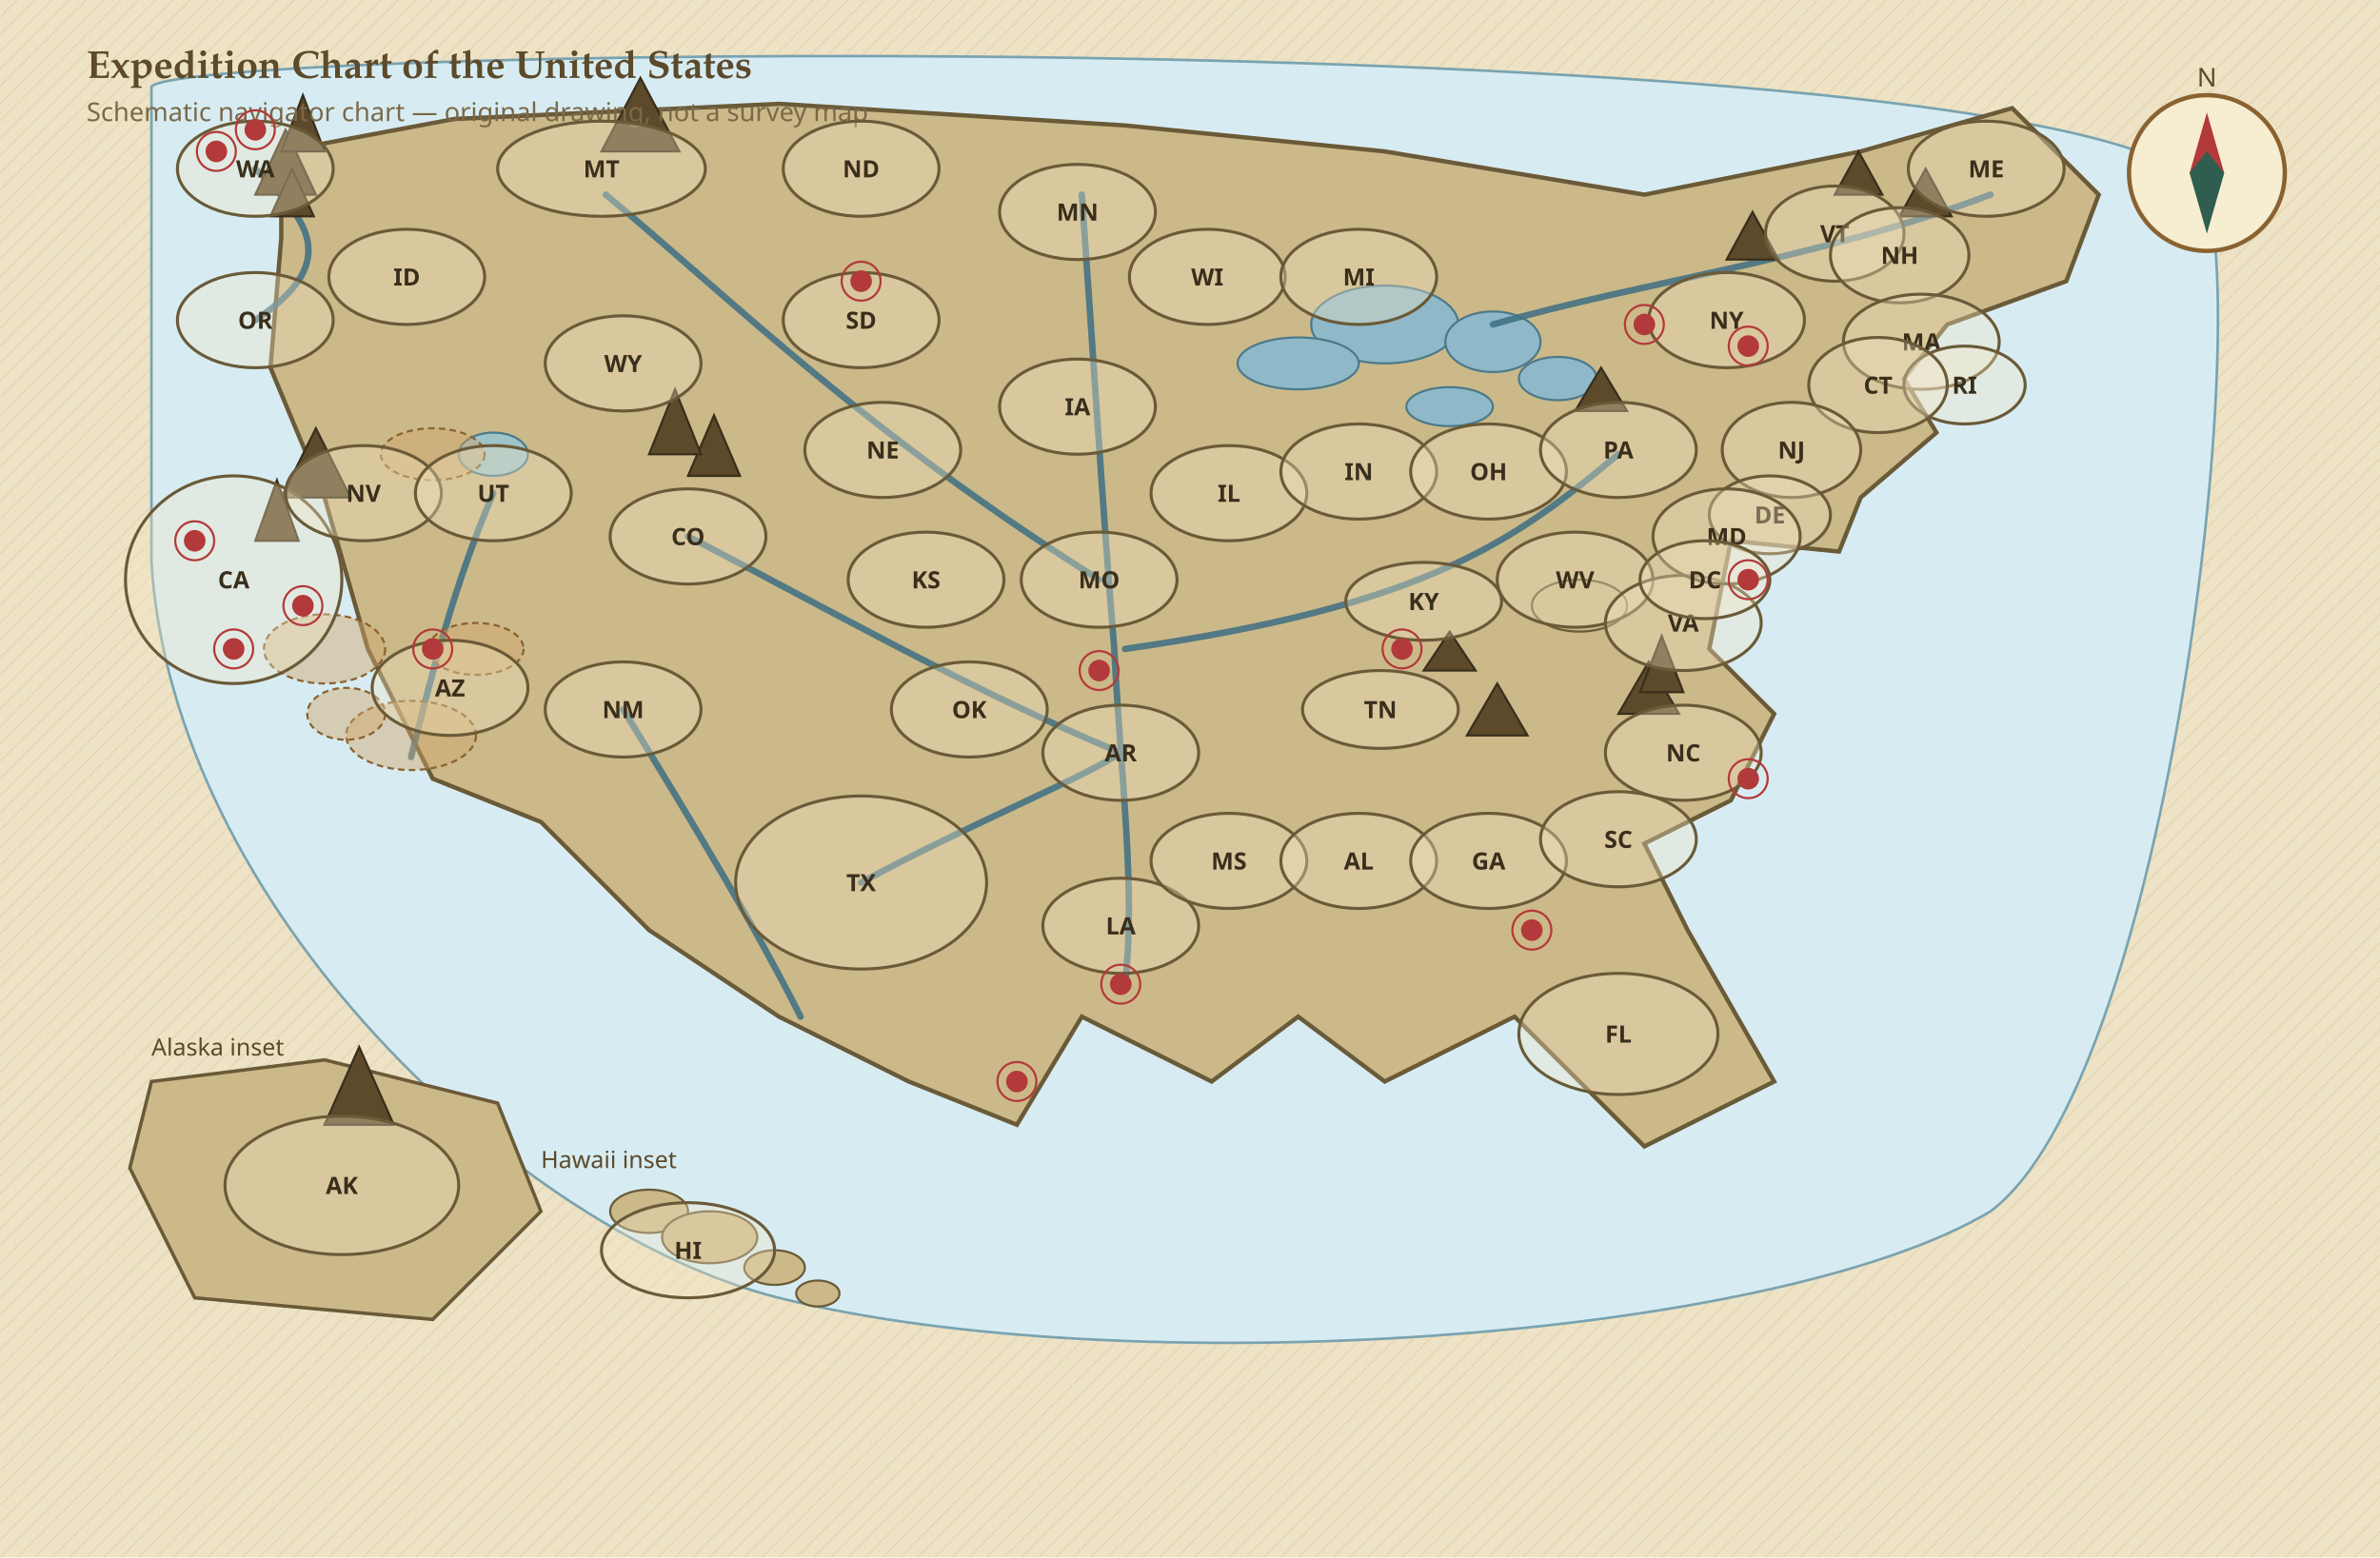
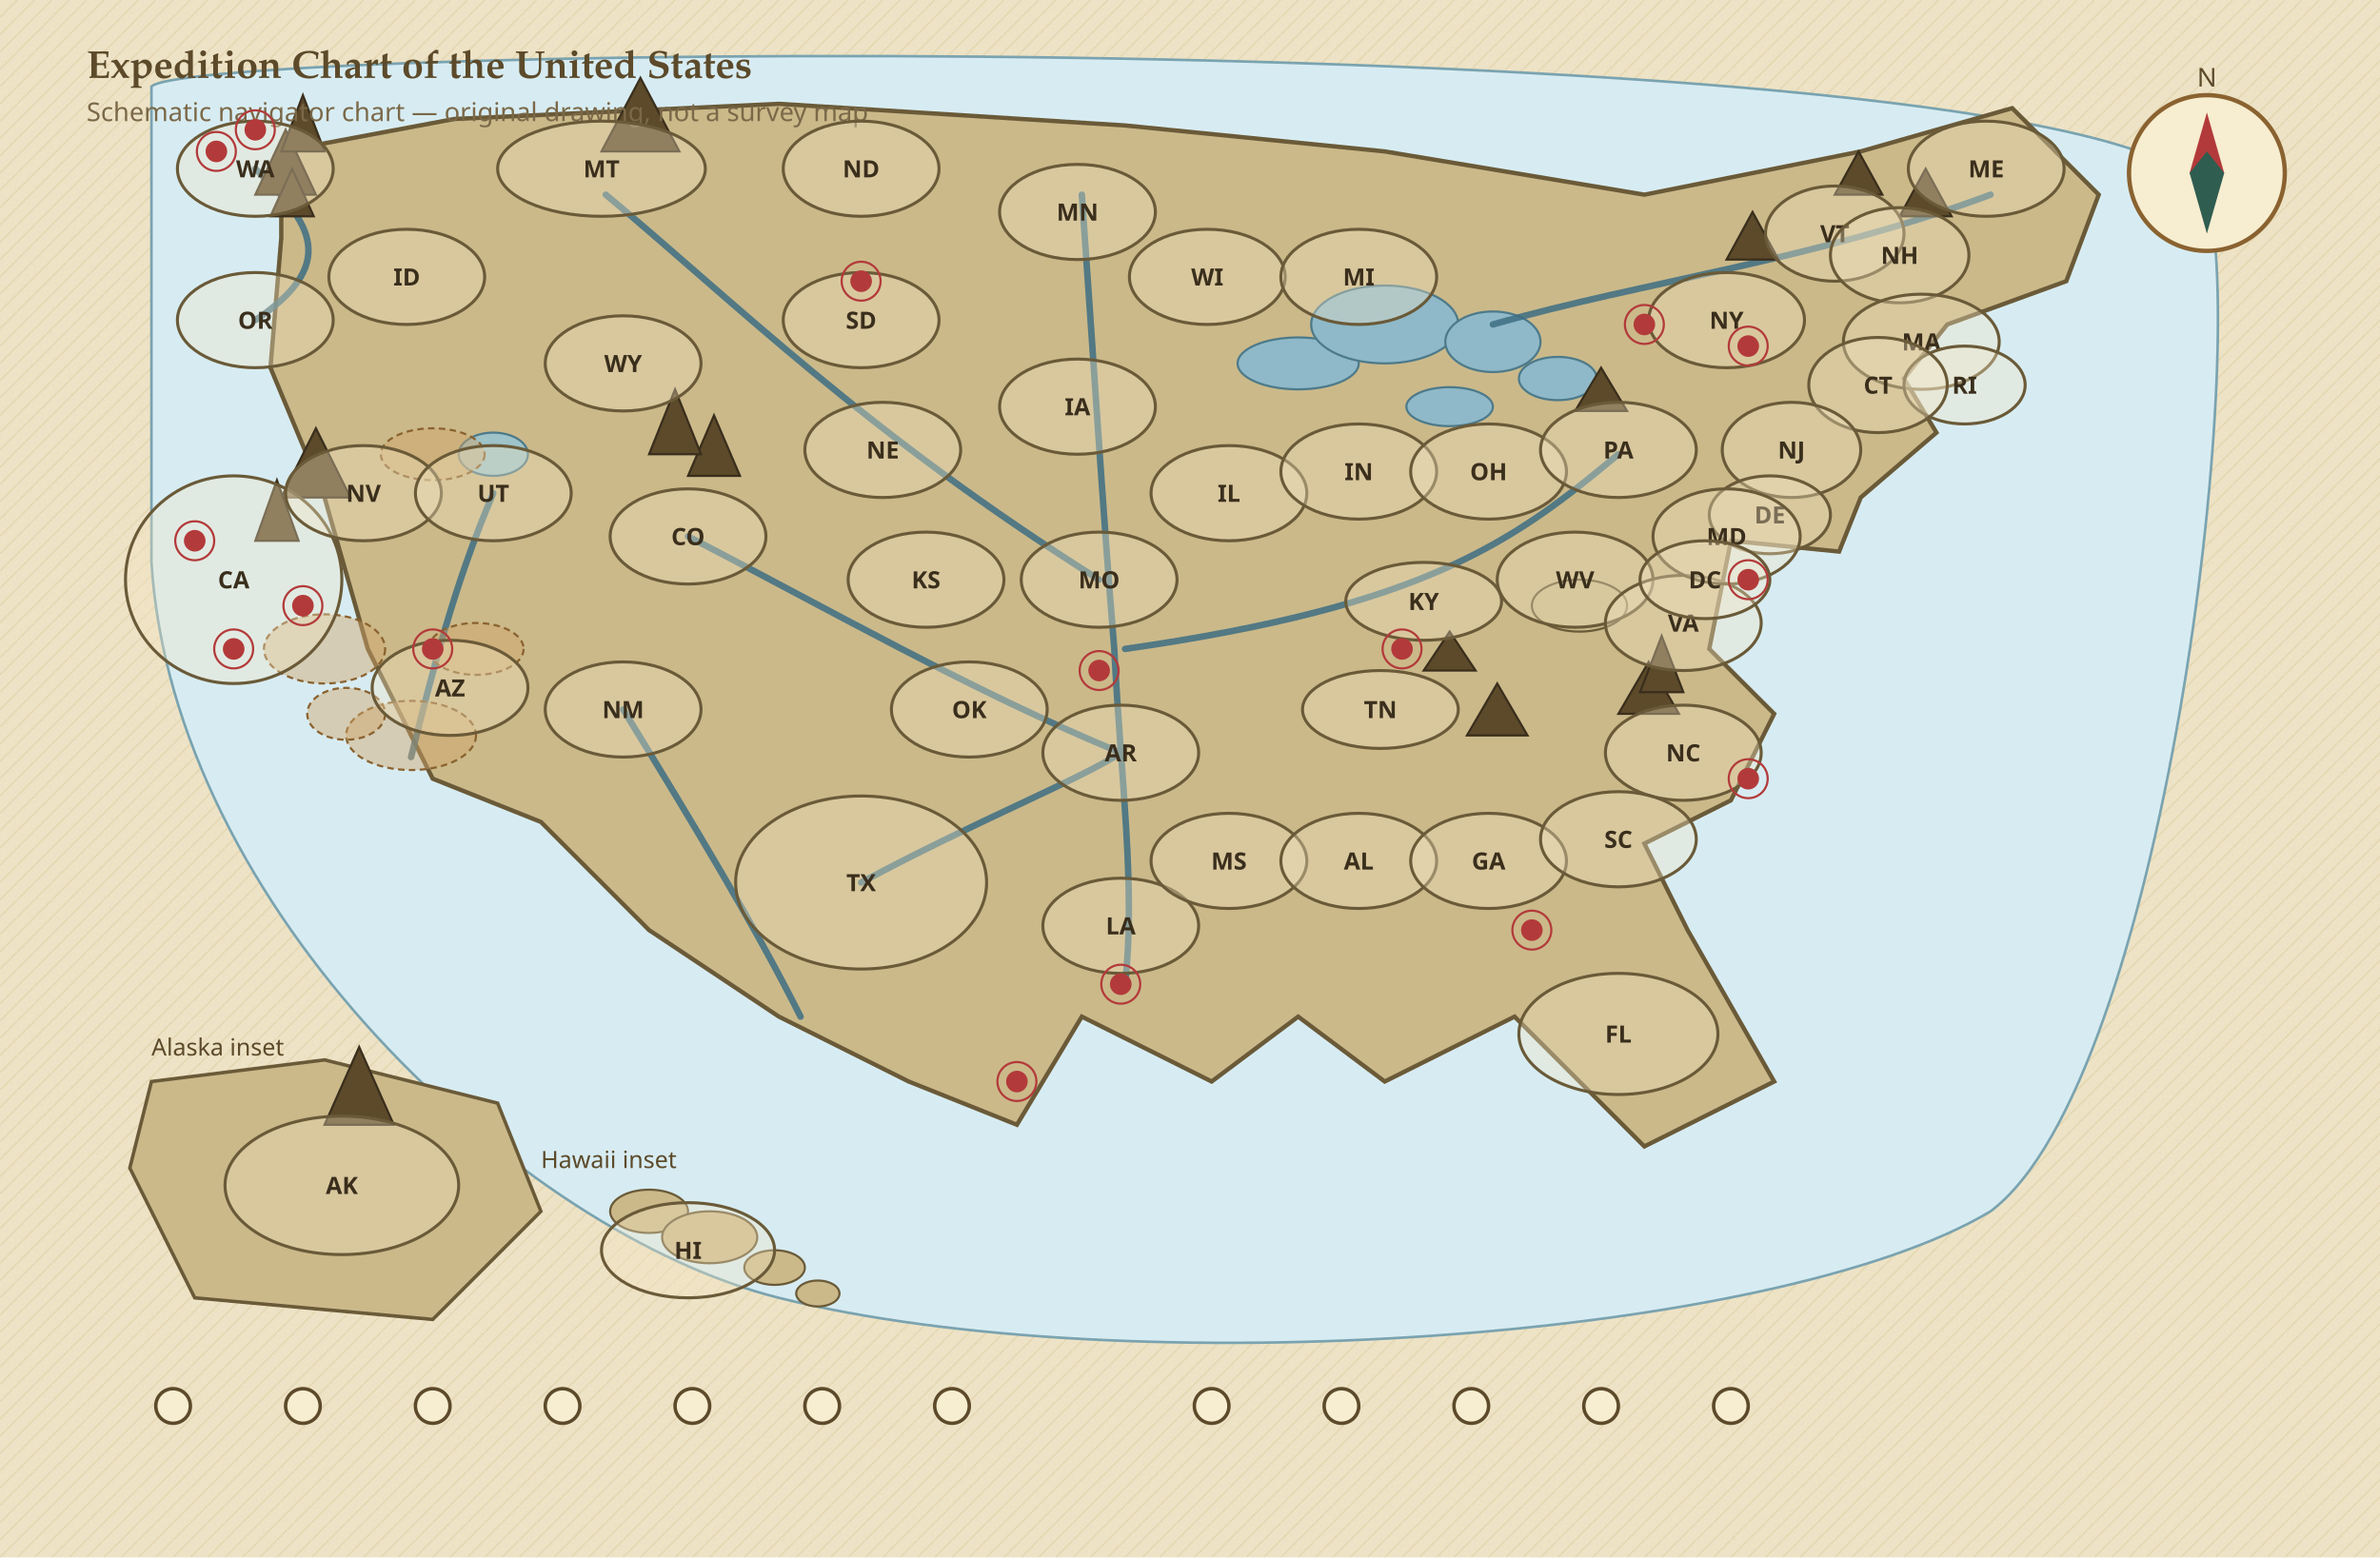
<svg xmlns="http://www.w3.org/2000/svg" viewBox="0 0 1100 720" role="img" aria-label="United States expedition chart">
  <defs>
    <pattern id="parch" width="8" height="8" patternUnits="userSpaceOnUse">
      <rect width="8" height="8" fill="#efe4c6" />
      <path d="M0 8L8 0" stroke="#e4d6ae" stroke-width="0.6" />
    </pattern>
    <filter id="paper" x="-2%" y="-2%" width="104%" height="104%">
      <feTurbulence type="fractalNoise" baseFrequency="0.8" numOctaves="2" result="n" />
      <feColorMatrix in="n" type="saturate" values="0" />
      <feComponentTransfer>
        <feFuncA type="table" tableValues="0 0.07" />
      </feComponentTransfer>
    </filter>
  </defs>
  <rect width="1100" height="720" fill="url(#parch)" />
  <rect width="1100" height="720" filter="url(#paper)" />
  <path fill="#d7ecf2" stroke="#7aa3b0" stroke-width="1.2" d="M70 40 C 90 20 980 10 1020 90 C 1040 160 1000 500 920 560 C 820 620 520 640 360 600 C 240 570 80 420 70 260 Z" />
  <path fill="#cbb98a" stroke="#6a5a38" stroke-width="2" d="M130 70 L 210 55 L 360 48 L 520 58 L 640 70 L 760 90 L 860 70 L 930 50 L 970 90 L 955 130 L 900 150 L 880 175 L 895 200 L 860 230 L 850 255 L 800 250 L 790 300 L 820 330 L 800 370 L 760 390 L 780 430 L 820 500 L 760 530 L 700 470 L 640 500 L 600 470 L 560 500 L 500 470 L 470 520 L 420 500 L 360 470 L 300 430 L 250 380 L 200 360 L 170 300 L 150 230 L 125 170 L 130 110 Z" />
  <path fill="#cbb98a" stroke="#6a5a38" stroke-width="1.6" d="M70 500 L 150 490 L 230 510 L 250 560 L 200 610 L 90 600 L 60 540 Z" />
  <ellipse cx="300" cy="560" rx="18" ry="10" fill="#cbb98a" stroke="#6a5a38" />
  <ellipse cx="328" cy="572" rx="22" ry="12" fill="#cbb98a" stroke="#6a5a38" />
  <ellipse cx="358" cy="586" rx="14" ry="8" fill="#cbb98a" stroke="#6a5a38" />
  <ellipse cx="378" cy="598" rx="10" ry="6" fill="#cbb98a" stroke="#6a5a38" />
  <text x="70" y="488" font-size="11" fill="#5c4a2a" font-family="Trebuchet MS, sans-serif">Alaska inset</text>
  <text x="250" y="540" font-size="11" fill="#5c4a2a" font-family="Trebuchet MS, sans-serif">Hawaii inset</text>
-   <ellipse cx="640" cy="150" rx="34" ry="18" fill="#8fb9c9" stroke="#4d7a8a" />
-   <ellipse cx="690" cy="158" rx="22" ry="14" fill="#8fb9c9" stroke="#4d7a8a" />
-   <ellipse cx="600" cy="168" rx="28" ry="12" fill="#8fb9c9" stroke="#4d7a8a" />
-   <ellipse cx="720" cy="175" rx="18" ry="10" fill="#8fb9c9" stroke="#4d7a8a" />
-   <ellipse cx="670" cy="188" rx="20" ry="9" fill="#8fb9c9" stroke="#4d7a8a" />
+   <ellipse id="lake-superior" data-feature="superior" cx="600" cy="168" rx="28" ry="12" fill="#8fb9c9" stroke="#4d7a8a" />
+   <ellipse id="lake-michigan" data-feature="michigan" cx="640" cy="150" rx="34" ry="18" fill="#8fb9c9" stroke="#4d7a8a" />
+   <ellipse id="lake-huron" data-feature="huron" cx="690" cy="158" rx="22" ry="14" fill="#8fb9c9" stroke="#4d7a8a" />
+   <ellipse id="lake-erie" data-feature="erie" cx="720" cy="175" rx="18" ry="10" fill="#8fb9c9" stroke="#4d7a8a" />
+   <ellipse id="lake-ontario" data-feature="ontario" cx="670" cy="188" rx="20" ry="9" fill="#8fb9c9" stroke="#4d7a8a" />
  <g fill="none" stroke="#3d6d82" stroke-width="3" stroke-linecap="round" opacity="0.85">
    <path id="river-mississippi" data-feature="mississippi" d="M500 90 C 505 160 510 240 515 300 C 518 360 525 410 520 455" />
    <path id="river-missouri" data-feature="missouri" d="M280 90 C 340 140 400 200 508 268" />
    <path id="river-ohio" data-feature="ohio" d="M748 210 C 700 250 660 280 520 300" />
    <path id="river-arkansas" data-feature="arkansas-river" d="M318 248 C 380 280 450 320 518 348" />
    <path id="river-stlawrence" data-feature="st-lawrence" d="M690 150 C 760 130 840 120 920 90" />
    <path id="river-colorado" data-feature="colorado" d="M228 228 C 210 270 200 310 190 350" />
    <path id="river-rio-grande" data-feature="rio-grande" d="M288 328 C 320 380 350 430 370 470" />
    <path id="river-columbia" data-feature="columbia" d="M118 78 C 140 100 160 120 118 148" />
    <path id="river-red" data-feature="red" d="M398 408 C 450 380 500 360 518 348" />
  </g>
  <ellipse id="feat-great-salt-lake" data-feature="great-salt-lake" cx="228" cy="210" rx="16" ry="10" fill="#9ec3c8" stroke="#4d7a8a" />
  <g fill="#5c4a2a" stroke="#3a2e1c" stroke-width="1">
    <path id="mtn-white" data-feature="white-mountains" d="M878 100 l12 -22 12 22 z" />
    <path id="mtn-green" data-feature="green-mountains" d="M848 90 l11 -20 11 20 z" />
    <path id="mtn-adirondack" data-feature="adirondack" d="M798 120 l12 -22 12 22 z" />
    <path id="mtn-allegheny" data-feature="allegheny" d="M728 190 l12 -20 12 20 z" />
    <ellipse id="feat-great-valley" data-feature="great-valley" cx="730" cy="280" rx="22" ry="12" fill="#cbb98a" fill-opacity="0.45" stroke="#6a5a38" />
    <path id="mtn-blue-ridge" data-feature="blue-ridge" d="M748 330 l14 -24 14 24 z" />
    <path id="mtn-smoky" data-feature="great-smoky" d="M678 340 l14 -24 14 24 z" />
    <path id="mtn-mitchell" data-feature="mt-mitchell" d="M758 320 l10 -26 10 26 z" />
    <path id="mtn-cumberland" data-feature="cumberland" d="M658 310 l12 -18 12 18 z" />
    <path id="mtn-rockies" data-feature="rockies" d="M278 70 l18 -34 18 34 z" />
    <path id="mtn-pikes" data-feature="pikes-peak" d="M318 220 l12 -28 12 28 z" />
    <path id="mtn-elbert" data-feature="mt-elbert" d="M300 210 l12 -30 12 30 z" />
    <path id="mtn-sierra" data-feature="sierra-nevada" d="M130 230 l16 -32 16 32 z" />
    <path id="mtn-whitney" data-feature="mt-whitney" d="M118 250 l10 -28 10 28 z" />
    <path id="mtn-cascades" data-feature="cascades" d="M118 90 l14 -30 14 30 z" />
    <path id="mtn-rainier" data-feature="mt-rainier" d="M130 70 l10 -26 10 26 z" />
    <path id="mtn-sthelens" data-feature="mt-st-helens" d="M125 100 l10 -22 10 22 z" />
    <path id="mtn-denali" data-feature="denali" d="M150 520 l16 -36 16 36 z" />
  </g>
  <g fill="#d2a46a" fill-opacity="0.45" stroke="#8a6230" stroke-dasharray="3 2">
    <ellipse id="desert-mojave" data-feature="mojave" cx="150" cy="300" rx="28" ry="16" />
    <ellipse id="desert-sonoran" data-feature="sonoran" cx="190" cy="340" rx="30" ry="16" />
    <ellipse id="desert-colorado" data-feature="colorado-desert" cx="160" cy="330" rx="18" ry="12" />
    <ellipse id="desert-painted" data-feature="painted-desert" cx="220" cy="300" rx="22" ry="12" />
    <ellipse id="desert-gsl" data-feature="great-salt-lake-desert" cx="200" cy="210" rx="24" ry="12" />
  </g>
  <g transform="translate(1020,80)">
    <circle r="36" fill="#f7edd0" stroke="#8a6230" stroke-width="2" />
    <path d="M0 -28 L8 0 L0 10 L-8 0 Z" fill="#b33a3a" />
    <path d="M0 28 L8 0 L0 -10 L-8 0 Z" fill="#2f5d50" />
    <text y="-40" text-anchor="middle" font-size="12" fill="#5c4a2a" font-family="Trebuchet MS, sans-serif">N</text>
  </g>
  <text x="40" y="36" font-size="18" fill="#5c4a2a" font-family="Palatino, serif" font-weight="700">Expedition Chart of the United States</text>
  <text x="40" y="56" font-size="12" fill="#7a6848" font-family="Trebuchet MS, sans-serif">Schematic navigator chart — original drawing, not a survey map</text>
  <g class="state" id="state-wa" data-abbr="WA" data-name="Washington" data-capital="Olympia" data-region="pacific" transform="translate(118,78)">
    <ellipse class="state-hit" cx="0" cy="0" rx="36" ry="22" fill="#f3e6c4" fill-opacity="0.35" stroke="#6a5a38" stroke-width="1.4" />
    <text text-anchor="middle" dy="4" font-size="11" font-family="Trebuchet MS, sans-serif" fill="#3a2e1c" font-weight="700">WA</text>
  </g>
  <g class="state" id="state-or" data-abbr="OR" data-name="Oregon" data-capital="Salem" data-region="pacific" transform="translate(118,148)">
    <ellipse class="state-hit" cx="0" cy="0" rx="36" ry="22" fill="#f3e6c4" fill-opacity="0.35" stroke="#6a5a38" stroke-width="1.4" />
    <text text-anchor="middle" dy="4" font-size="11" font-family="Trebuchet MS, sans-serif" fill="#3a2e1c" font-weight="700">OR</text>
  </g>
  <g class="state" id="state-ca" data-abbr="CA" data-name="California" data-capital="Sacramento" data-region="pacific" transform="translate(108,268)">
    <ellipse class="state-hit" cx="0" cy="0" rx="50" ry="48" fill="#f3e6c4" fill-opacity="0.35" stroke="#6a5a38" stroke-width="1.4" />
    <text text-anchor="middle" dy="4" font-size="11" font-family="Trebuchet MS, sans-serif" fill="#3a2e1c" font-weight="700">CA</text>
  </g>
  <g class="state" id="state-nv" data-abbr="NV" data-name="Nevada" data-capital="Carson City" data-region="mountain" transform="translate(168,228)">
    <ellipse class="state-hit" cx="0" cy="0" rx="36" ry="22" fill="#f3e6c4" fill-opacity="0.35" stroke="#6a5a38" stroke-width="1.4" />
    <text text-anchor="middle" dy="4" font-size="11" font-family="Trebuchet MS, sans-serif" fill="#3a2e1c" font-weight="700">NV</text>
  </g>
  <g class="state" id="state-id" data-abbr="ID" data-name="Idaho" data-capital="Boise" data-region="mountain" transform="translate(188,128)">
    <ellipse class="state-hit" cx="0" cy="0" rx="36" ry="22" fill="#f3e6c4" fill-opacity="0.35" stroke="#6a5a38" stroke-width="1.4" />
    <text text-anchor="middle" dy="4" font-size="11" font-family="Trebuchet MS, sans-serif" fill="#3a2e1c" font-weight="700">ID</text>
  </g>
  <g class="state" id="state-mt" data-abbr="MT" data-name="Montana" data-capital="Helena" data-region="mountain" transform="translate(278,78)">
    <ellipse class="state-hit" cx="0" cy="0" rx="48" ry="22" fill="#f3e6c4" fill-opacity="0.35" stroke="#6a5a38" stroke-width="1.4" />
    <text text-anchor="middle" dy="4" font-size="11" font-family="Trebuchet MS, sans-serif" fill="#3a2e1c" font-weight="700">MT</text>
  </g>
  <g class="state" id="state-wy" data-abbr="WY" data-name="Wyoming" data-capital="Cheyenne" data-region="mountain" transform="translate(288,168)">
    <ellipse class="state-hit" cx="0" cy="0" rx="36" ry="22" fill="#f3e6c4" fill-opacity="0.35" stroke="#6a5a38" stroke-width="1.4" />
    <text text-anchor="middle" dy="4" font-size="11" font-family="Trebuchet MS, sans-serif" fill="#3a2e1c" font-weight="700">WY</text>
  </g>
  <g class="state" id="state-ut" data-abbr="UT" data-name="Utah" data-capital="Salt Lake City" data-region="mountain" transform="translate(228,228)">
    <ellipse class="state-hit" cx="0" cy="0" rx="36" ry="22" fill="#f3e6c4" fill-opacity="0.35" stroke="#6a5a38" stroke-width="1.4" />
    <text text-anchor="middle" dy="4" font-size="11" font-family="Trebuchet MS, sans-serif" fill="#3a2e1c" font-weight="700">UT</text>
  </g>
  <g class="state" id="state-az" data-abbr="AZ" data-name="Arizona" data-capital="Phoenix" data-region="southwest" transform="translate(208,318)">
    <ellipse class="state-hit" cx="0" cy="0" rx="36" ry="22" fill="#f3e6c4" fill-opacity="0.35" stroke="#6a5a38" stroke-width="1.4" />
    <text text-anchor="middle" dy="4" font-size="11" font-family="Trebuchet MS, sans-serif" fill="#3a2e1c" font-weight="700">AZ</text>
  </g>
  <g class="state" id="state-co" data-abbr="CO" data-name="Colorado" data-capital="Denver" data-region="mountain" transform="translate(318,248)">
    <ellipse class="state-hit" cx="0" cy="0" rx="36" ry="22" fill="#f3e6c4" fill-opacity="0.35" stroke="#6a5a38" stroke-width="1.4" />
    <text text-anchor="middle" dy="4" font-size="11" font-family="Trebuchet MS, sans-serif" fill="#3a2e1c" font-weight="700">CO</text>
  </g>
  <g class="state" id="state-nm" data-abbr="NM" data-name="New Mexico" data-capital="Santa Fe" data-region="southwest" transform="translate(288,328)">
    <ellipse class="state-hit" cx="0" cy="0" rx="36" ry="22" fill="#f3e6c4" fill-opacity="0.35" stroke="#6a5a38" stroke-width="1.4" />
    <text text-anchor="middle" dy="4" font-size="11" font-family="Trebuchet MS, sans-serif" fill="#3a2e1c" font-weight="700">NM</text>
  </g>
  <g class="state" id="state-nd" data-abbr="ND" data-name="North Dakota" data-capital="Bismarck" data-region="plains" transform="translate(398,78)">
    <ellipse class="state-hit" cx="0" cy="0" rx="36" ry="22" fill="#f3e6c4" fill-opacity="0.35" stroke="#6a5a38" stroke-width="1.4" />
    <text text-anchor="middle" dy="4" font-size="11" font-family="Trebuchet MS, sans-serif" fill="#3a2e1c" font-weight="700">ND</text>
  </g>
  <g class="state" id="state-sd" data-abbr="SD" data-name="South Dakota" data-capital="Pierre" data-region="plains" transform="translate(398,148)">
    <ellipse class="state-hit" cx="0" cy="0" rx="36" ry="22" fill="#f3e6c4" fill-opacity="0.35" stroke="#6a5a38" stroke-width="1.4" />
    <text text-anchor="middle" dy="4" font-size="11" font-family="Trebuchet MS, sans-serif" fill="#3a2e1c" font-weight="700">SD</text>
  </g>
  <g class="state" id="state-ne" data-abbr="NE" data-name="Nebraska" data-capital="Lincoln" data-region="plains" transform="translate(408,208)">
    <ellipse class="state-hit" cx="0" cy="0" rx="36" ry="22" fill="#f3e6c4" fill-opacity="0.35" stroke="#6a5a38" stroke-width="1.4" />
    <text text-anchor="middle" dy="4" font-size="11" font-family="Trebuchet MS, sans-serif" fill="#3a2e1c" font-weight="700">NE</text>
  </g>
  <g class="state" id="state-ks" data-abbr="KS" data-name="Kansas" data-capital="Topeka" data-region="plains" transform="translate(428,268)">
    <ellipse class="state-hit" cx="0" cy="0" rx="36" ry="22" fill="#f3e6c4" fill-opacity="0.35" stroke="#6a5a38" stroke-width="1.4" />
    <text text-anchor="middle" dy="4" font-size="11" font-family="Trebuchet MS, sans-serif" fill="#3a2e1c" font-weight="700">KS</text>
  </g>
  <g class="state" id="state-ok" data-abbr="OK" data-name="Oklahoma" data-capital="Oklahoma City" data-region="south-central" transform="translate(448,328)">
    <ellipse class="state-hit" cx="0" cy="0" rx="36" ry="22" fill="#f3e6c4" fill-opacity="0.35" stroke="#6a5a38" stroke-width="1.4" />
    <text text-anchor="middle" dy="4" font-size="11" font-family="Trebuchet MS, sans-serif" fill="#3a2e1c" font-weight="700">OK</text>
  </g>
  <g class="state" id="state-tx" data-abbr="TX" data-name="Texas" data-capital="Austin" data-region="south-central" transform="translate(398,408)">
    <ellipse class="state-hit" cx="0" cy="0" rx="58" ry="40" fill="#f3e6c4" fill-opacity="0.35" stroke="#6a5a38" stroke-width="1.4" />
    <text text-anchor="middle" dy="4" font-size="11" font-family="Trebuchet MS, sans-serif" fill="#3a2e1c" font-weight="700">TX</text>
  </g>
  <g class="state" id="state-mn" data-abbr="MN" data-name="Minnesota" data-capital="St. Paul" data-region="midwest" transform="translate(498,98)">
    <ellipse class="state-hit" cx="0" cy="0" rx="36" ry="22" fill="#f3e6c4" fill-opacity="0.35" stroke="#6a5a38" stroke-width="1.4" />
    <text text-anchor="middle" dy="4" font-size="11" font-family="Trebuchet MS, sans-serif" fill="#3a2e1c" font-weight="700">MN</text>
  </g>
  <g class="state" id="state-ia" data-abbr="IA" data-name="Iowa" data-capital="Des Moines" data-region="midwest" transform="translate(498,188)">
    <ellipse class="state-hit" cx="0" cy="0" rx="36" ry="22" fill="#f3e6c4" fill-opacity="0.35" stroke="#6a5a38" stroke-width="1.4" />
    <text text-anchor="middle" dy="4" font-size="11" font-family="Trebuchet MS, sans-serif" fill="#3a2e1c" font-weight="700">IA</text>
  </g>
  <g class="state" id="state-mo" data-abbr="MO" data-name="Missouri" data-capital="Jefferson City" data-region="midwest" transform="translate(508,268)">
    <ellipse class="state-hit" cx="0" cy="0" rx="36" ry="22" fill="#f3e6c4" fill-opacity="0.35" stroke="#6a5a38" stroke-width="1.4" />
    <text text-anchor="middle" dy="4" font-size="11" font-family="Trebuchet MS, sans-serif" fill="#3a2e1c" font-weight="700">MO</text>
  </g>
  <g class="state" id="state-ar" data-abbr="AR" data-name="Arkansas" data-capital="Little Rock" data-region="south-central" transform="translate(518,348)">
    <ellipse class="state-hit" cx="0" cy="0" rx="36" ry="22" fill="#f3e6c4" fill-opacity="0.35" stroke="#6a5a38" stroke-width="1.4" />
    <text text-anchor="middle" dy="4" font-size="11" font-family="Trebuchet MS, sans-serif" fill="#3a2e1c" font-weight="700">AR</text>
  </g>
  <g class="state" id="state-la" data-abbr="LA" data-name="Louisiana" data-capital="Baton Rouge" data-region="south-central" transform="translate(518,428)">
    <ellipse class="state-hit" cx="0" cy="0" rx="36" ry="22" fill="#f3e6c4" fill-opacity="0.35" stroke="#6a5a38" stroke-width="1.4" />
    <text text-anchor="middle" dy="4" font-size="11" font-family="Trebuchet MS, sans-serif" fill="#3a2e1c" font-weight="700">LA</text>
  </g>
  <g class="state" id="state-wi" data-abbr="WI" data-name="Wisconsin" data-capital="Madison" data-region="midwest" transform="translate(558,128)">
    <ellipse class="state-hit" cx="0" cy="0" rx="36" ry="22" fill="#f3e6c4" fill-opacity="0.35" stroke="#6a5a38" stroke-width="1.4" />
    <text text-anchor="middle" dy="4" font-size="11" font-family="Trebuchet MS, sans-serif" fill="#3a2e1c" font-weight="700">WI</text>
  </g>
  <g class="state" id="state-il" data-abbr="IL" data-name="Illinois" data-capital="Springfield" data-region="midwest" transform="translate(568,228)">
    <ellipse class="state-hit" cx="0" cy="0" rx="36" ry="22" fill="#f3e6c4" fill-opacity="0.35" stroke="#6a5a38" stroke-width="1.4" />
    <text text-anchor="middle" dy="4" font-size="11" font-family="Trebuchet MS, sans-serif" fill="#3a2e1c" font-weight="700">IL</text>
  </g>
  <g class="state" id="state-ms" data-abbr="MS" data-name="Mississippi" data-capital="Jackson" data-region="southeast" transform="translate(568,398)">
    <ellipse class="state-hit" cx="0" cy="0" rx="36" ry="22" fill="#f3e6c4" fill-opacity="0.35" stroke="#6a5a38" stroke-width="1.4" />
    <text text-anchor="middle" dy="4" font-size="11" font-family="Trebuchet MS, sans-serif" fill="#3a2e1c" font-weight="700">MS</text>
  </g>
  <g class="state" id="state-mi" data-abbr="MI" data-name="Michigan" data-capital="Lansing" data-region="midwest" transform="translate(628,128)">
    <ellipse class="state-hit" cx="0" cy="0" rx="36" ry="22" fill="#f3e6c4" fill-opacity="0.35" stroke="#6a5a38" stroke-width="1.4" />
    <text text-anchor="middle" dy="4" font-size="11" font-family="Trebuchet MS, sans-serif" fill="#3a2e1c" font-weight="700">MI</text>
  </g>
  <g class="state" id="state-in" data-abbr="IN" data-name="Indiana" data-capital="Indianapolis" data-region="midwest" transform="translate(628,218)">
    <ellipse class="state-hit" cx="0" cy="0" rx="36" ry="22" fill="#f3e6c4" fill-opacity="0.35" stroke="#6a5a38" stroke-width="1.4" />
    <text text-anchor="middle" dy="4" font-size="11" font-family="Trebuchet MS, sans-serif" fill="#3a2e1c" font-weight="700">IN</text>
  </g>
  <g class="state" id="state-ky" data-abbr="KY" data-name="Kentucky" data-capital="Frankfort" data-region="ohio-valley" transform="translate(658,278)">
    <ellipse class="state-hit" cx="0" cy="0" rx="36" ry="18" fill="#f3e6c4" fill-opacity="0.35" stroke="#6a5a38" stroke-width="1.4" />
    <text text-anchor="middle" dy="4" font-size="11" font-family="Trebuchet MS, sans-serif" fill="#3a2e1c" font-weight="700">KY</text>
  </g>
  <g class="state" id="state-tn" data-abbr="TN" data-name="Tennessee" data-capital="Nashville" data-region="southeast" transform="translate(638,328)">
    <ellipse class="state-hit" cx="0" cy="0" rx="36" ry="18" fill="#f3e6c4" fill-opacity="0.35" stroke="#6a5a38" stroke-width="1.4" />
    <text text-anchor="middle" dy="4" font-size="11" font-family="Trebuchet MS, sans-serif" fill="#3a2e1c" font-weight="700">TN</text>
  </g>
  <g class="state" id="state-al" data-abbr="AL" data-name="Alabama" data-capital="Montgomery" data-region="southeast" transform="translate(628,398)">
    <ellipse class="state-hit" cx="0" cy="0" rx="36" ry="22" fill="#f3e6c4" fill-opacity="0.35" stroke="#6a5a38" stroke-width="1.4" />
    <text text-anchor="middle" dy="4" font-size="11" font-family="Trebuchet MS, sans-serif" fill="#3a2e1c" font-weight="700">AL</text>
  </g>
  <g class="state" id="state-oh" data-abbr="OH" data-name="Ohio" data-capital="Columbus" data-region="ohio-valley" transform="translate(688,218)">
    <ellipse class="state-hit" cx="0" cy="0" rx="36" ry="22" fill="#f3e6c4" fill-opacity="0.35" stroke="#6a5a38" stroke-width="1.4" />
    <text text-anchor="middle" dy="4" font-size="11" font-family="Trebuchet MS, sans-serif" fill="#3a2e1c" font-weight="700">OH</text>
  </g>
  <g class="state" id="state-ga" data-abbr="GA" data-name="Georgia" data-capital="Atlanta" data-region="southeast" transform="translate(688,398)">
    <ellipse class="state-hit" cx="0" cy="0" rx="36" ry="22" fill="#f3e6c4" fill-opacity="0.35" stroke="#6a5a38" stroke-width="1.4" />
    <text text-anchor="middle" dy="4" font-size="11" font-family="Trebuchet MS, sans-serif" fill="#3a2e1c" font-weight="700">GA</text>
  </g>
  <g class="state" id="state-fl" data-abbr="FL" data-name="Florida" data-capital="Tallahassee" data-region="southeast" transform="translate(748,478)">
    <ellipse class="state-hit" cx="0" cy="0" rx="46" ry="28" fill="#f3e6c4" fill-opacity="0.35" stroke="#6a5a38" stroke-width="1.4" />
    <text text-anchor="middle" dy="4" font-size="11" font-family="Trebuchet MS, sans-serif" fill="#3a2e1c" font-weight="700">FL</text>
  </g>
  <g class="state" id="state-wv" data-abbr="WV" data-name="West Virginia" data-capital="Charleston" data-region="appalachia" transform="translate(728,268)">
    <ellipse class="state-hit" cx="0" cy="0" rx="36" ry="22" fill="#f3e6c4" fill-opacity="0.35" stroke="#6a5a38" stroke-width="1.4" />
    <text text-anchor="middle" dy="4" font-size="11" font-family="Trebuchet MS, sans-serif" fill="#3a2e1c" font-weight="700">WV</text>
  </g>
  <g class="state" id="state-va" data-abbr="VA" data-name="Virginia" data-capital="Richmond" data-region="mid-atlantic" transform="translate(778,288)">
    <ellipse class="state-hit" cx="0" cy="0" rx="36" ry="22" fill="#f3e6c4" fill-opacity="0.35" stroke="#6a5a38" stroke-width="1.4" />
    <text text-anchor="middle" dy="4" font-size="11" font-family="Trebuchet MS, sans-serif" fill="#3a2e1c" font-weight="700">VA</text>
  </g>
  <g class="state" id="state-nc" data-abbr="NC" data-name="North Carolina" data-capital="Raleigh" data-region="southeast" transform="translate(778,348)">
    <ellipse class="state-hit" cx="0" cy="0" rx="36" ry="22" fill="#f3e6c4" fill-opacity="0.35" stroke="#6a5a38" stroke-width="1.4" />
    <text text-anchor="middle" dy="4" font-size="11" font-family="Trebuchet MS, sans-serif" fill="#3a2e1c" font-weight="700">NC</text>
  </g>
  <g class="state" id="state-sc" data-abbr="SC" data-name="South Carolina" data-capital="Columbia" data-region="southeast" transform="translate(748,388)">
    <ellipse class="state-hit" cx="0" cy="0" rx="36" ry="22" fill="#f3e6c4" fill-opacity="0.35" stroke="#6a5a38" stroke-width="1.4" />
    <text text-anchor="middle" dy="4" font-size="11" font-family="Trebuchet MS, sans-serif" fill="#3a2e1c" font-weight="700">SC</text>
  </g>
  <g class="state" id="state-pa" data-abbr="PA" data-name="Pennsylvania" data-capital="Harrisburg" data-region="mid-atlantic" transform="translate(748,208)">
    <ellipse class="state-hit" cx="0" cy="0" rx="36" ry="22" fill="#f3e6c4" fill-opacity="0.35" stroke="#6a5a38" stroke-width="1.4" />
    <text text-anchor="middle" dy="4" font-size="11" font-family="Trebuchet MS, sans-serif" fill="#3a2e1c" font-weight="700">PA</text>
  </g>
  <g class="state" id="state-ny" data-abbr="NY" data-name="New York" data-capital="Albany" data-region="mid-atlantic" transform="translate(798,148)">
    <ellipse class="state-hit" cx="0" cy="0" rx="36" ry="22" fill="#f3e6c4" fill-opacity="0.35" stroke="#6a5a38" stroke-width="1.4" />
    <text text-anchor="middle" dy="4" font-size="11" font-family="Trebuchet MS, sans-serif" fill="#3a2e1c" font-weight="700">NY</text>
  </g>
  <g class="state" id="state-vt" data-abbr="VT" data-name="Vermont" data-capital="Montpelier" data-region="new-england" transform="translate(848,108)">
    <ellipse class="state-hit" cx="0" cy="0" rx="32" ry="22" fill="#f3e6c4" fill-opacity="0.35" stroke="#6a5a38" stroke-width="1.4" />
    <text text-anchor="middle" dy="4" font-size="11" font-family="Trebuchet MS, sans-serif" fill="#3a2e1c" font-weight="700">VT</text>
  </g>
  <g class="state" id="state-nh" data-abbr="NH" data-name="New Hampshire" data-capital="Concord" data-region="new-england" transform="translate(878,118)">
    <ellipse class="state-hit" cx="0" cy="0" rx="32" ry="22" fill="#f3e6c4" fill-opacity="0.35" stroke="#6a5a38" stroke-width="1.4" />
    <text text-anchor="middle" dy="4" font-size="11" font-family="Trebuchet MS, sans-serif" fill="#3a2e1c" font-weight="700">NH</text>
  </g>
  <g class="state" id="state-me" data-abbr="ME" data-name="Maine" data-capital="Augusta" data-region="new-england" transform="translate(918,78)">
    <ellipse class="state-hit" cx="0" cy="0" rx="36" ry="22" fill="#f3e6c4" fill-opacity="0.35" stroke="#6a5a38" stroke-width="1.4" />
    <text text-anchor="middle" dy="4" font-size="11" font-family="Trebuchet MS, sans-serif" fill="#3a2e1c" font-weight="700">ME</text>
  </g>
  <g class="state" id="state-ma" data-abbr="MA" data-name="Massachusetts" data-capital="Boston" data-region="new-england" transform="translate(888,158)">
    <ellipse class="state-hit" cx="0" cy="0" rx="36" ry="22" fill="#f3e6c4" fill-opacity="0.35" stroke="#6a5a38" stroke-width="1.4" />
    <text text-anchor="middle" dy="4" font-size="11" font-family="Trebuchet MS, sans-serif" fill="#3a2e1c" font-weight="700">MA</text>
  </g>
  <g class="state" id="state-ri" data-abbr="RI" data-name="Rhode Island" data-capital="Providence" data-region="new-england" transform="translate(908,178)">
    <ellipse class="state-hit" cx="0" cy="0" rx="28" ry="18" fill="#f3e6c4" fill-opacity="0.35" stroke="#6a5a38" stroke-width="1.4" />
    <text text-anchor="middle" dy="4" font-size="11" font-family="Trebuchet MS, sans-serif" fill="#3a2e1c" font-weight="700">RI</text>
  </g>
  <g class="state" id="state-ct" data-abbr="CT" data-name="Connecticut" data-capital="Hartford" data-region="new-england" transform="translate(868,178)">
    <ellipse class="state-hit" cx="0" cy="0" rx="32" ry="22" fill="#f3e6c4" fill-opacity="0.35" stroke="#6a5a38" stroke-width="1.4" />
    <text text-anchor="middle" dy="4" font-size="11" font-family="Trebuchet MS, sans-serif" fill="#3a2e1c" font-weight="700">CT</text>
  </g>
  <g class="state" id="state-nj" data-abbr="NJ" data-name="New Jersey" data-capital="Trenton" data-region="mid-atlantic" transform="translate(828,208)">
    <ellipse class="state-hit" cx="0" cy="0" rx="32" ry="22" fill="#f3e6c4" fill-opacity="0.35" stroke="#6a5a38" stroke-width="1.4" />
    <text text-anchor="middle" dy="4" font-size="11" font-family="Trebuchet MS, sans-serif" fill="#3a2e1c" font-weight="700">NJ</text>
  </g>
  <g class="state" id="state-de" data-abbr="DE" data-name="Delaware" data-capital="Dover" data-region="mid-atlantic" transform="translate(818,238)">
    <ellipse class="state-hit" cx="0" cy="0" rx="28" ry="18" fill="#f3e6c4" fill-opacity="0.35" stroke="#6a5a38" stroke-width="1.4" />
    <text text-anchor="middle" dy="4" font-size="11" font-family="Trebuchet MS, sans-serif" fill="#3a2e1c" font-weight="700">DE</text>
  </g>
  <g class="state" id="state-md" data-abbr="MD" data-name="Maryland" data-capital="Annapolis" data-region="mid-atlantic" transform="translate(798,248)">
    <ellipse class="state-hit" cx="0" cy="0" rx="34" ry="22" fill="#f3e6c4" fill-opacity="0.35" stroke="#6a5a38" stroke-width="1.4" />
    <text text-anchor="middle" dy="4" font-size="11" font-family="Trebuchet MS, sans-serif" fill="#3a2e1c" font-weight="700">MD</text>
  </g>
  <g class="state" id="state-dc" data-abbr="DC" data-name="Washington, D.C." data-capital="Washington" data-region="mid-atlantic" transform="translate(788,268)">
    <ellipse class="state-hit" cx="0" cy="0" rx="30" ry="18" fill="#f3e6c4" fill-opacity="0.35" stroke="#6a5a38" stroke-width="1.4" />
    <text text-anchor="middle" dy="4" font-size="11" font-family="Trebuchet MS, sans-serif" fill="#3a2e1c" font-weight="700">DC</text>
  </g>
  <g class="state" id="state-ak" data-abbr="AK" data-name="Alaska" data-capital="Juneau" data-region="pacific" transform="translate(158,548)">
    <ellipse class="state-hit" cx="0" cy="0" rx="54" ry="32" fill="#f3e6c4" fill-opacity="0.35" stroke="#6a5a38" stroke-width="1.4" />
    <text text-anchor="middle" dy="4" font-size="11" font-family="Trebuchet MS, sans-serif" fill="#3a2e1c" font-weight="700">AK</text>
  </g>
  <g class="state" id="state-hi" data-abbr="HI" data-name="Hawaii" data-capital="Honolulu" data-region="pacific" transform="translate(318,578)">
    <ellipse class="state-hit" cx="0" cy="0" rx="40" ry="22" fill="#f3e6c4" fill-opacity="0.35" stroke="#6a5a38" stroke-width="1.4" />
    <text text-anchor="middle" dy="4" font-size="11" font-family="Trebuchet MS, sans-serif" fill="#3a2e1c" font-weight="700">HI</text>
  </g>
  <g id="feature-dots" fill="#b33a3a">
    <g id="feat-grand-canyon" data-feature="grand-canyon" data-label="Grand Canyon" transform="translate(200,300)">
      <circle r="5" />
      <circle r="9" fill="none" stroke="#b33a3a" stroke-width="1" />
    </g>
    <g id="feat-black-hills" data-feature="black-hills" data-label="Black Hills" transform="translate(398,130)">
      <circle r="5" />
      <circle r="9" fill="none" stroke="#b33a3a" stroke-width="1" />
    </g>
    <g id="feat-ozark" data-feature="ozark" data-label="Ozark Highlands" transform="translate(508,310)">
      <circle r="5" />
      <circle r="9" fill="none" stroke="#b33a3a" stroke-width="1" />
    </g>
    <g id="feat-okefenokee" data-feature="okefenokee" data-label="Okefenokee" transform="translate(708,430)">
      <circle r="5" />
      <circle r="9" fill="none" stroke="#b33a3a" stroke-width="1" />
    </g>
    <g id="feat-olympic" data-feature="olympic" data-label="Olympic" transform="translate(100,70)">
      <circle r="5" />
      <circle r="9" fill="none" stroke="#b33a3a" stroke-width="1" />
    </g>
    <g id="feat-niagara" data-feature="niagara" data-label="Niagara Falls" transform="translate(760,150)">
      <circle r="5" />
      <circle r="9" fill="none" stroke="#b33a3a" stroke-width="1" />
    </g>
    <g id="feat-ms-delta" data-feature="ms-delta" data-label="Mississippi Delta" transform="translate(518,455)">
      <circle r="5" />
      <circle r="9" fill="none" stroke="#b33a3a" stroke-width="1" />
    </g>
    <g id="feat-mammoth-cave" data-feature="mammoth-cave" data-label="Mammoth Cave" transform="translate(648,300)">
      <circle r="5" />
      <circle r="9" fill="none" stroke="#b33a3a" stroke-width="1" />
    </g>
    <g id="feat-san-andreas" data-feature="san-andreas" data-label="San Andreas" transform="translate(108,300)">
      <circle r="5" />
      <circle r="9" fill="none" stroke="#b33a3a" stroke-width="1" />
    </g>
    <g id="feat-gulf" data-feature="gulf" data-label="Gulf of Mexico" transform="translate(470,500)">
      <circle r="5" />
      <circle r="9" fill="none" stroke="#b33a3a" stroke-width="1" />
    </g>
    <g id="feat-death-valley" data-feature="death-valley" data-label="Death Valley" transform="translate(140,280)">
      <circle r="5" />
      <circle r="9" fill="none" stroke="#b33a3a" stroke-width="1" />
    </g>
    <g id="feat-chesapeake" data-feature="chesapeake" data-label="Chesapeake Bay" transform="translate(808,268)">
      <circle r="5" />
      <circle r="9" fill="none" stroke="#b33a3a" stroke-width="1" />
    </g>
-     <g id="feat-hudson-bay-ny" data-feature="hudson-bay-ny" data-label="Hudson" transform="translate(808,160)">
+     <g id="feat-hudson-river" data-feature="hudson-river" data-label="Hudson River" transform="translate(808,160)">
      <circle r="5" />
      <circle r="9" fill="none" stroke="#b33a3a" stroke-width="1" />
    </g>
    <g id="feat-sf-bay" data-feature="sf-bay" data-label="San Francisco Bay" transform="translate(90,250)">
      <circle r="5" />
      <circle r="9" fill="none" stroke="#b33a3a" stroke-width="1" />
    </g>
    <g id="feat-puget" data-feature="puget" data-label="Puget Sound" transform="translate(118,60)">
      <circle r="5" />
      <circle r="9" fill="none" stroke="#b33a3a" stroke-width="1" />
    </g>
    <g id="feat-pamlico" data-feature="pamlico" data-label="Pamlico Sound" transform="translate(808,360)">
      <circle r="5" />
      <circle r="9" fill="none" stroke="#b33a3a" stroke-width="1" />
    </g>
  </g>
+   <g id="route-marks" fill="#f7edd0" stroke="#5c4a2a" stroke-width="1.6">
+     <circle id="route-cumberland-road" data-feature="cumberland-road" cx="80" cy="650" r="8" />
+     <circle id="route-santa-fe" data-feature="santa-fe" cx="140" cy="650" r="8" />
+     <circle id="route-mormon" data-feature="mormon" cx="200" cy="650" r="8" />
+     <circle id="route-gila" data-feature="gila" cx="260" cy="650" r="8" />
+     <circle id="route-old-spanish" data-feature="old-spanish" cx="320" cy="650" r="8" />
+     <circle id="route-california-trail" data-feature="california-trail" cx="380" cy="650" r="8" />
+     <circle id="route-oregon-trail" data-feature="oregon-trail" cx="440" cy="650" r="8" />
+     <circle id="canal-erie" data-feature="erie-canal" cx="560" cy="650" r="8" />
+     <circle id="canal-pennsylvania" data-feature="pennsylvania-canal" cx="620" cy="650" r="8" />
+     <circle id="canal-chesapeake-ohio" data-feature="chesapeake-ohio" cx="680" cy="650" r="8" />
+     <circle id="canal-ohio-erie" data-feature="ohio-erie" cx="740" cy="650" r="8" />
+     <circle id="canal-miami-erie" data-feature="miami-erie" cx="800" cy="650" r="8" />
+   </g>
</svg>
